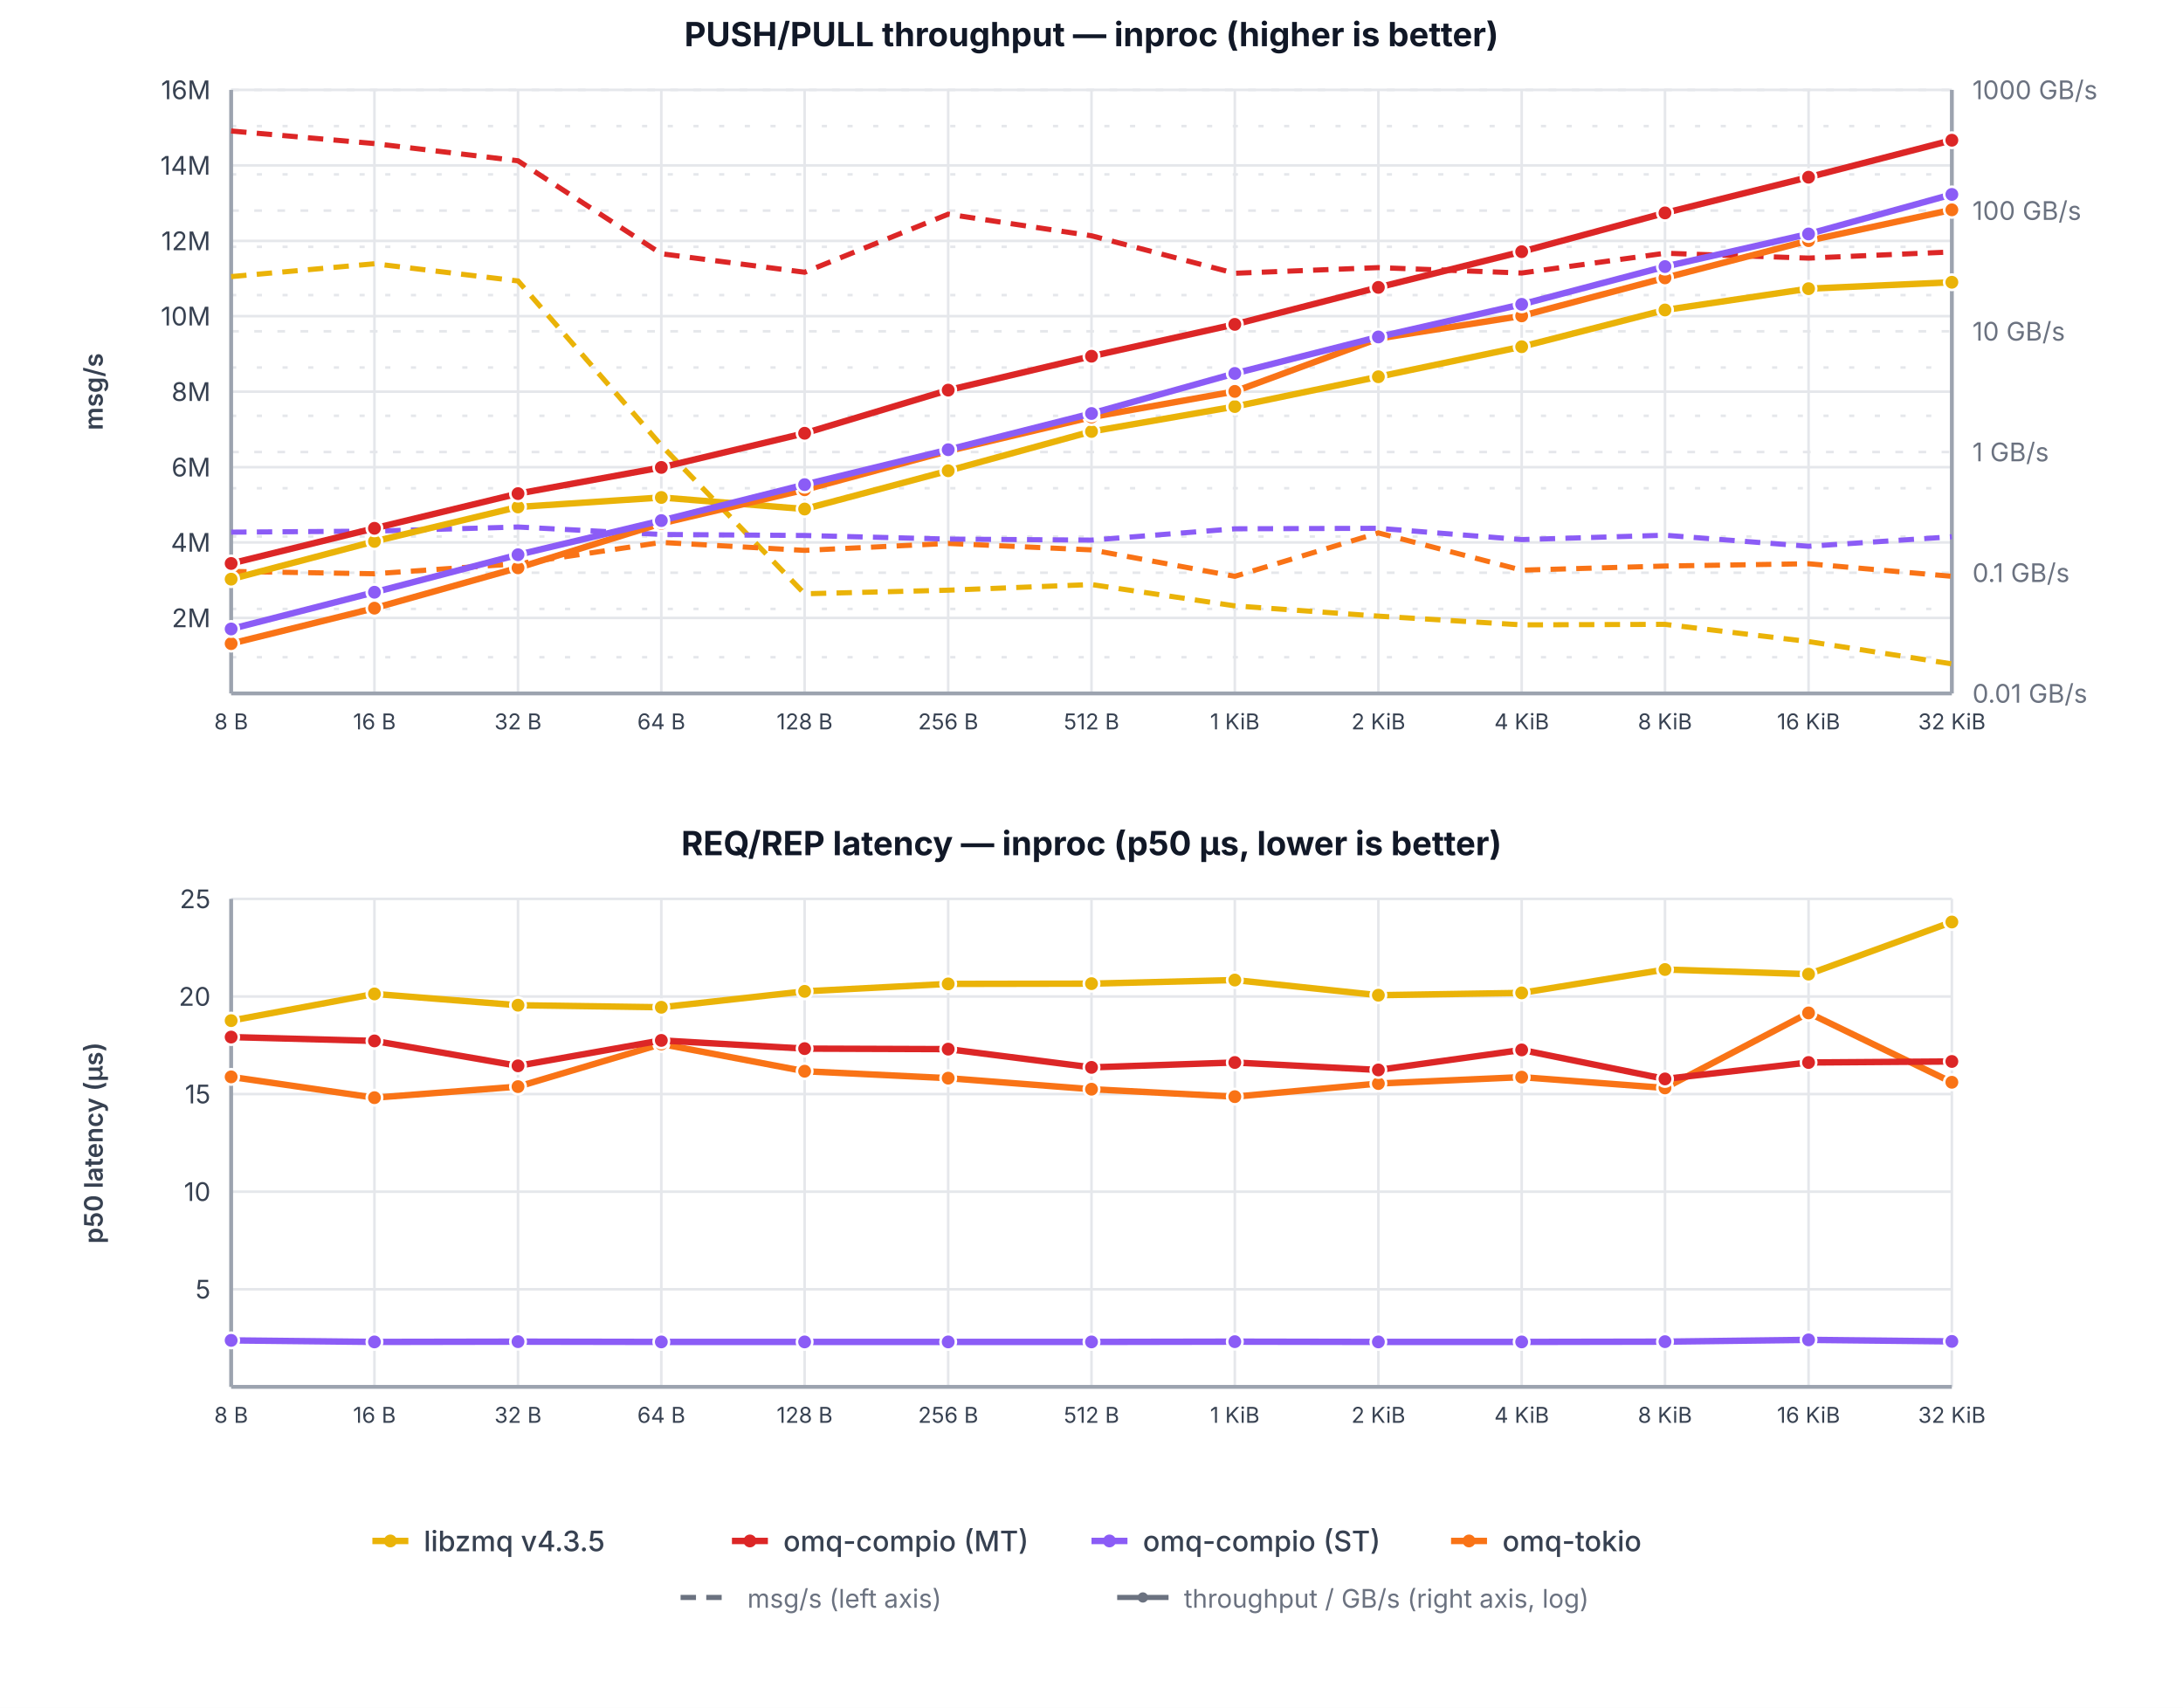
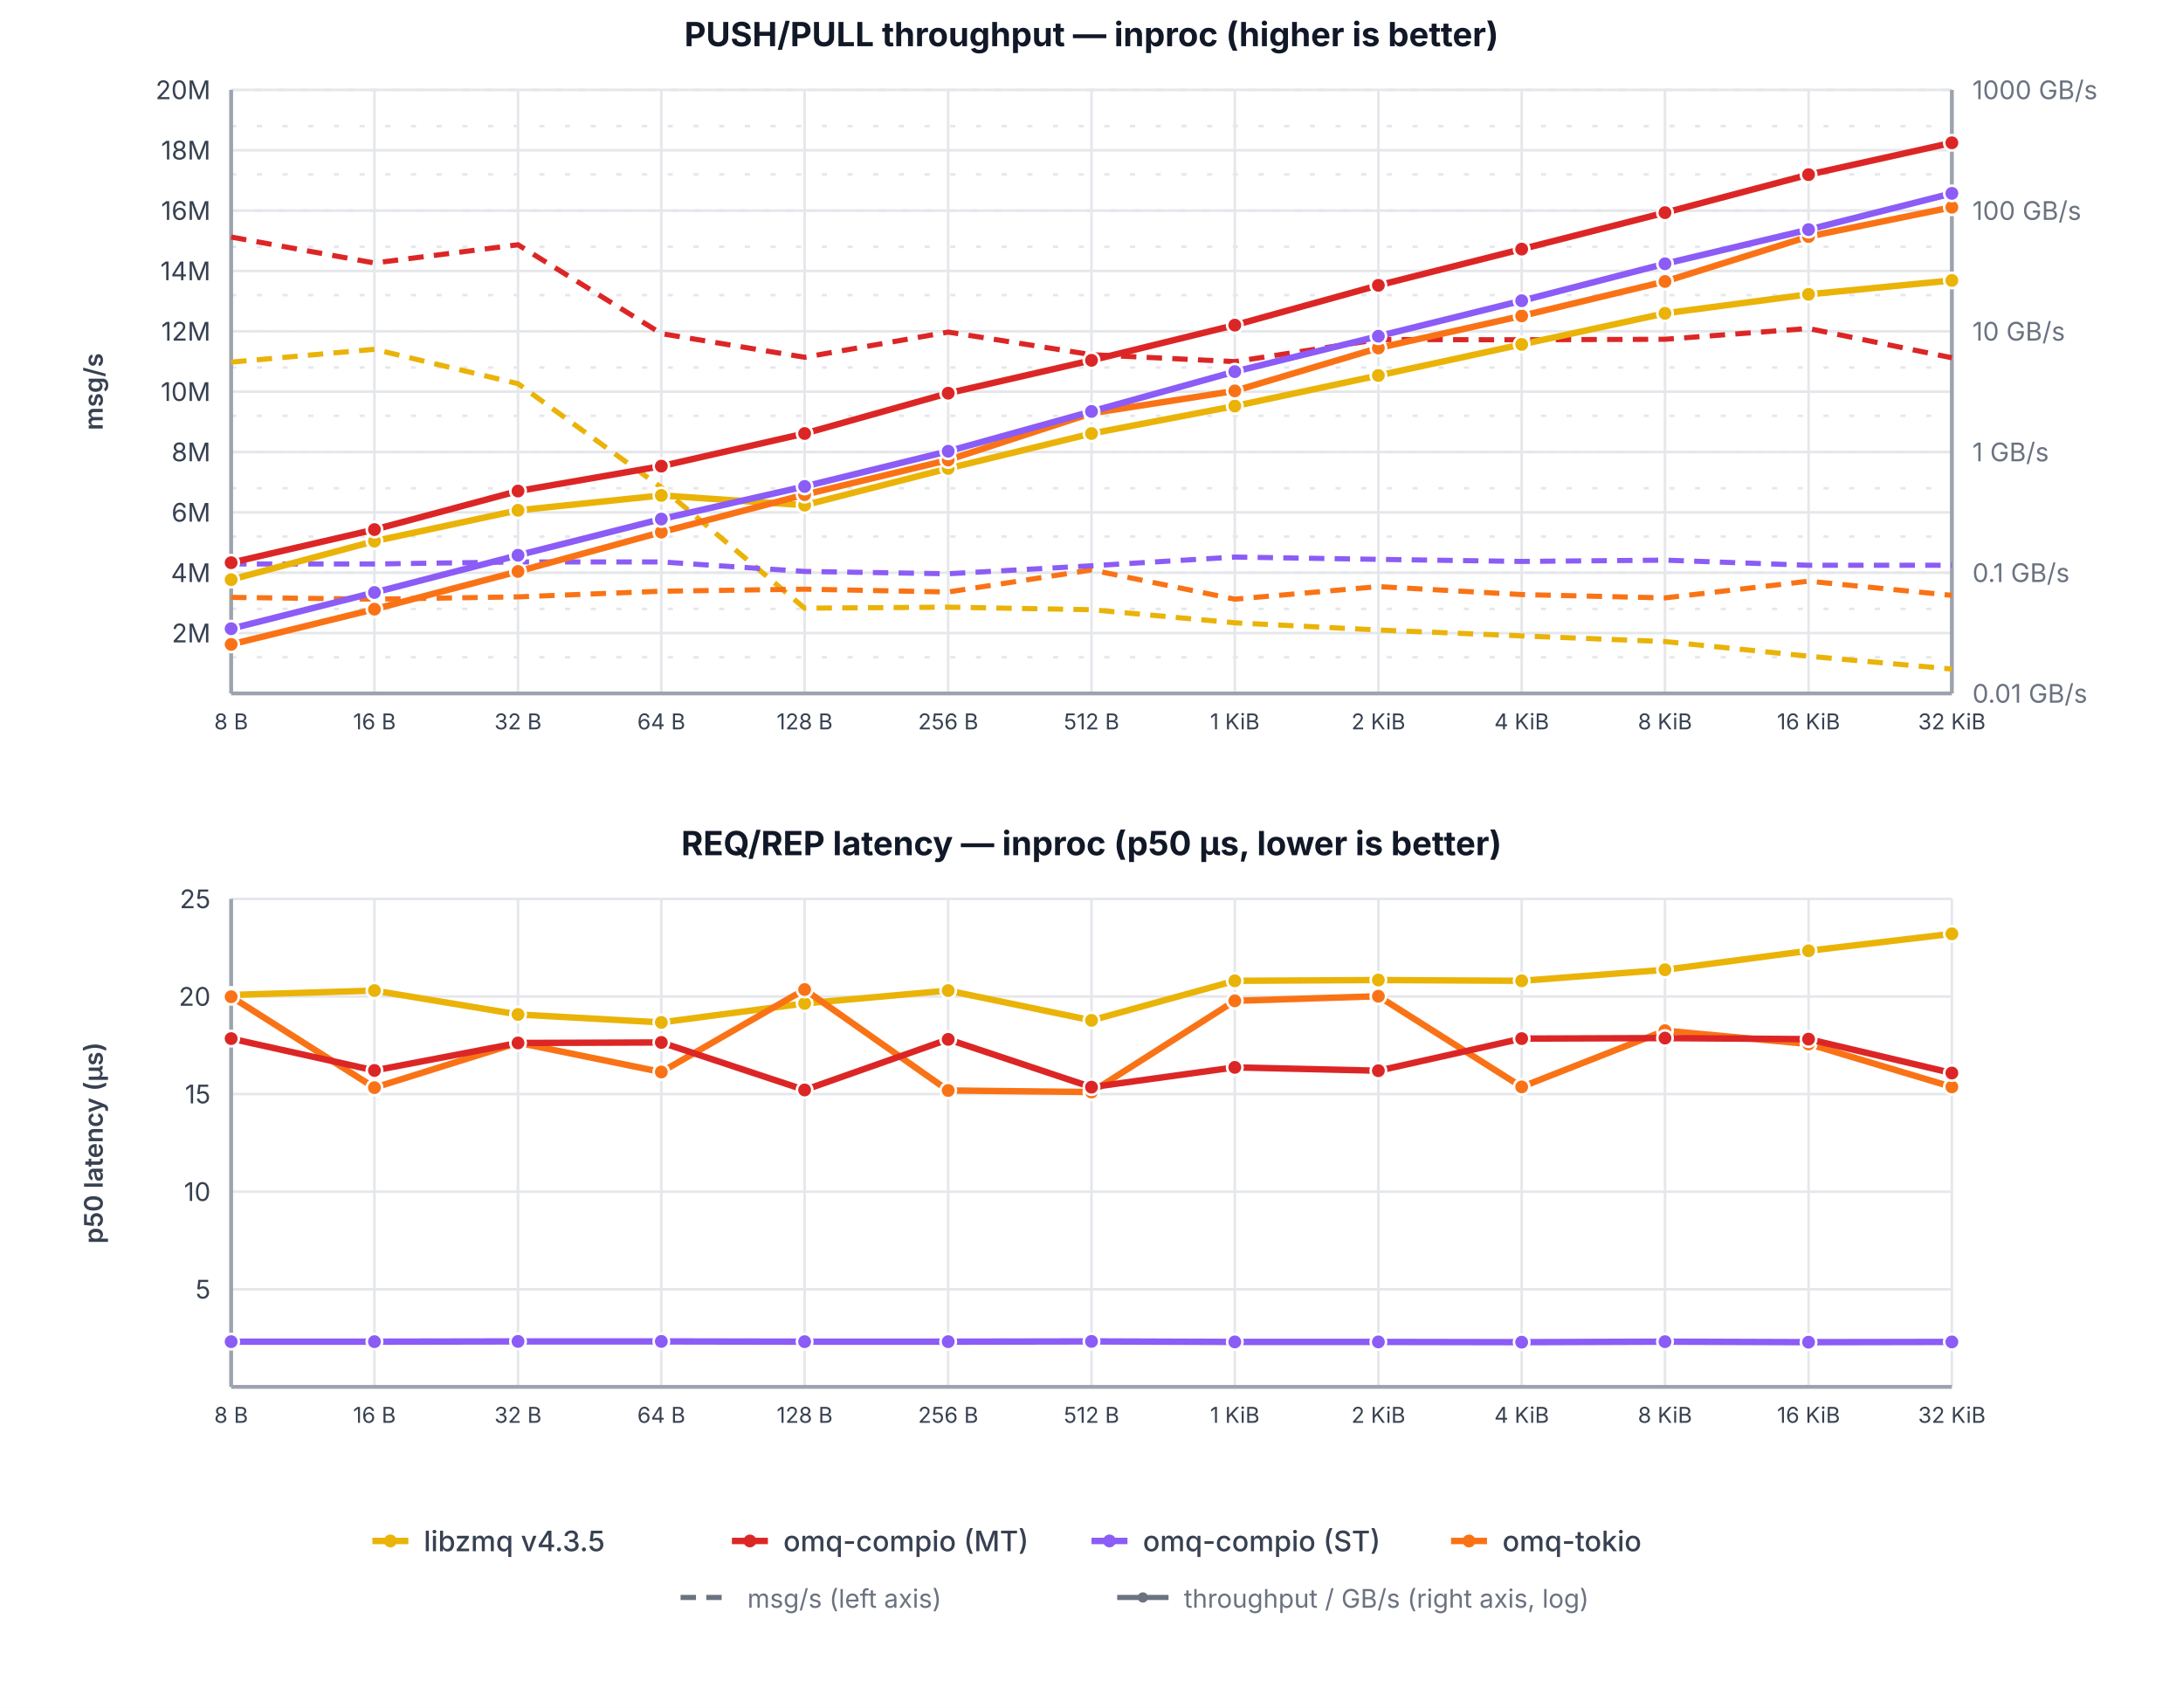
<svg xmlns="http://www.w3.org/2000/svg" viewBox="0 0 850 665" font-family="system-ui, -apple-system, sans-serif">
  <rect width="850" height="665" fill="white" />
  <text x="425.0" y="18.0" text-anchor="middle" fill="#111827" font-size="13" font-weight="700">PUSH/PULL throughput — inproc (higher is better)</text>
-   <line x1="90.0" y1="240.6" x2="760.0" y2="240.6" stroke="#e5e7eb" stroke-width="1" />
-   <text x="82.0" y="240.6" text-anchor="end" dominant-baseline="middle" fill="#374151" font-size="10">2M</text>
-   <line x1="90.0" y1="211.2" x2="760.0" y2="211.2" stroke="#e5e7eb" stroke-width="1" />
-   <text x="82.0" y="211.2" text-anchor="end" dominant-baseline="middle" fill="#374151" font-size="10">4M</text>
-   <line x1="90.0" y1="181.9" x2="760.0" y2="181.9" stroke="#e5e7eb" stroke-width="1" />
-   <text x="82.0" y="181.9" text-anchor="end" dominant-baseline="middle" fill="#374151" font-size="10">6M</text>
+   <line x1="90.0" y1="246.5" x2="760.0" y2="246.5" stroke="#e5e7eb" stroke-width="1" />
+   <text x="82.0" y="246.5" text-anchor="end" dominant-baseline="middle" fill="#374151" font-size="10">2M</text>
+   <line x1="90.0" y1="223.0" x2="760.0" y2="223.0" stroke="#e5e7eb" stroke-width="1" />
+   <text x="82.0" y="223.0" text-anchor="end" dominant-baseline="middle" fill="#374151" font-size="10">4M</text>
+   <line x1="90.0" y1="199.5" x2="760.0" y2="199.5" stroke="#e5e7eb" stroke-width="1" />
+   <text x="82.0" y="199.5" text-anchor="end" dominant-baseline="middle" fill="#374151" font-size="10">6M</text>
+   <line x1="90.0" y1="176.0" x2="760.0" y2="176.0" stroke="#e5e7eb" stroke-width="1" />
+   <text x="82.0" y="176.0" text-anchor="end" dominant-baseline="middle" fill="#374151" font-size="10">8M</text>
  <line x1="90.0" y1="152.5" x2="760.0" y2="152.5" stroke="#e5e7eb" stroke-width="1" />
-   <text x="82.0" y="152.5" text-anchor="end" dominant-baseline="middle" fill="#374151" font-size="10">8M</text>
-   <line x1="90.0" y1="123.1" x2="760.0" y2="123.1" stroke="#e5e7eb" stroke-width="1" />
-   <text x="82.0" y="123.1" text-anchor="end" dominant-baseline="middle" fill="#374151" font-size="10">10M</text>
-   <line x1="90.0" y1="93.8" x2="760.0" y2="93.8" stroke="#e5e7eb" stroke-width="1" />
-   <text x="82.0" y="93.8" text-anchor="end" dominant-baseline="middle" fill="#374151" font-size="10">12M</text>
-   <line x1="90.0" y1="64.4" x2="760.0" y2="64.4" stroke="#e5e7eb" stroke-width="1" />
-   <text x="82.0" y="64.4" text-anchor="end" dominant-baseline="middle" fill="#374151" font-size="10">14M</text>
+   <text x="82.0" y="152.5" text-anchor="end" dominant-baseline="middle" fill="#374151" font-size="10">10M</text>
+   <line x1="90.0" y1="129.0" x2="760.0" y2="129.0" stroke="#e5e7eb" stroke-width="1" />
+   <text x="82.0" y="129.0" text-anchor="end" dominant-baseline="middle" fill="#374151" font-size="10">12M</text>
+   <line x1="90.0" y1="105.5" x2="760.0" y2="105.5" stroke="#e5e7eb" stroke-width="1" />
+   <text x="82.0" y="105.5" text-anchor="end" dominant-baseline="middle" fill="#374151" font-size="10">14M</text>
+   <line x1="90.0" y1="82.0" x2="760.0" y2="82.0" stroke="#e5e7eb" stroke-width="1" />
+   <text x="82.0" y="82.0" text-anchor="end" dominant-baseline="middle" fill="#374151" font-size="10">16M</text>
+   <line x1="90.0" y1="58.5" x2="760.0" y2="58.5" stroke="#e5e7eb" stroke-width="1" />
+   <text x="82.0" y="58.5" text-anchor="end" dominant-baseline="middle" fill="#374151" font-size="10">18M</text>
  <line x1="90.0" y1="35.0" x2="760.0" y2="35.0" stroke="#e5e7eb" stroke-width="1" />
-   <text x="82.0" y="35.0" text-anchor="end" dominant-baseline="middle" fill="#374151" font-size="10">16M</text>
+   <text x="82.0" y="35.0" text-anchor="end" dominant-baseline="middle" fill="#374151" font-size="10">20M</text>
  <line x1="90.0" y1="270.0" x2="760.0" y2="270.0" stroke="#e5e7eb" stroke-width="1" stroke-dasharray="3,6" />
  <text x="768.0" y="270.0" text-anchor="start" dominant-baseline="middle" fill="#6b7280" font-size="10">0.01 GB/s</text>
  <line x1="90.0" y1="255.9" x2="760.0" y2="255.9" stroke="#e5e7eb" stroke-width="1" stroke-dasharray="2,8" />
  <line x1="90.0" y1="237.1" x2="760.0" y2="237.1" stroke="#e5e7eb" stroke-width="1" stroke-dasharray="2,8" />
  <line x1="90.0" y1="223.0" x2="760.0" y2="223.0" stroke="#e5e7eb" stroke-width="1" stroke-dasharray="3,6" />
  <text x="768.0" y="223.0" text-anchor="start" dominant-baseline="middle" fill="#6b7280" font-size="10">0.1 GB/s</text>
  <line x1="90.0" y1="208.9" x2="760.0" y2="208.9" stroke="#e5e7eb" stroke-width="1" stroke-dasharray="2,8" />
  <line x1="90.0" y1="190.1" x2="760.0" y2="190.1" stroke="#e5e7eb" stroke-width="1" stroke-dasharray="2,8" />
  <line x1="90.0" y1="176.0" x2="760.0" y2="176.0" stroke="#e5e7eb" stroke-width="1" stroke-dasharray="3,6" />
  <text x="768.0" y="176.0" text-anchor="start" dominant-baseline="middle" fill="#6b7280" font-size="10">1 GB/s</text>
  <line x1="90.0" y1="161.9" x2="760.0" y2="161.9" stroke="#e5e7eb" stroke-width="1" stroke-dasharray="2,8" />
  <line x1="90.0" y1="143.1" x2="760.0" y2="143.1" stroke="#e5e7eb" stroke-width="1" stroke-dasharray="2,8" />
  <line x1="90.0" y1="129.0" x2="760.0" y2="129.0" stroke="#e5e7eb" stroke-width="1" stroke-dasharray="3,6" />
  <text x="768.0" y="129.0" text-anchor="start" dominant-baseline="middle" fill="#6b7280" font-size="10">10 GB/s</text>
  <line x1="90.0" y1="114.9" x2="760.0" y2="114.9" stroke="#e5e7eb" stroke-width="1" stroke-dasharray="2,8" />
  <line x1="90.0" y1="96.1" x2="760.0" y2="96.1" stroke="#e5e7eb" stroke-width="1" stroke-dasharray="2,8" />
  <line x1="90.0" y1="82.0" x2="760.0" y2="82.0" stroke="#e5e7eb" stroke-width="1" stroke-dasharray="3,6" />
  <text x="768.0" y="82.0" text-anchor="start" dominant-baseline="middle" fill="#6b7280" font-size="10">100 GB/s</text>
  <line x1="90.0" y1="67.9" x2="760.0" y2="67.9" stroke="#e5e7eb" stroke-width="1" stroke-dasharray="2,8" />
  <line x1="90.0" y1="49.1" x2="760.0" y2="49.1" stroke="#e5e7eb" stroke-width="1" stroke-dasharray="2,8" />
  <line x1="90.0" y1="35.0" x2="760.0" y2="35.0" stroke="#e5e7eb" stroke-width="1" stroke-dasharray="3,6" />
  <text x="768.0" y="35.0" text-anchor="start" dominant-baseline="middle" fill="#6b7280" font-size="10">1000 GB/s</text>
  <line x1="90.0" y1="35.0" x2="90.0" y2="270.0" stroke="#e5e7eb" stroke-width="1" />
  <line x1="145.8" y1="35.0" x2="145.8" y2="270.0" stroke="#e5e7eb" stroke-width="1" />
  <line x1="201.7" y1="35.0" x2="201.7" y2="270.0" stroke="#e5e7eb" stroke-width="1" />
  <line x1="257.5" y1="35.0" x2="257.5" y2="270.0" stroke="#e5e7eb" stroke-width="1" />
  <line x1="313.3" y1="35.0" x2="313.3" y2="270.0" stroke="#e5e7eb" stroke-width="1" />
  <line x1="369.2" y1="35.0" x2="369.2" y2="270.0" stroke="#e5e7eb" stroke-width="1" />
  <line x1="425.0" y1="35.0" x2="425.0" y2="270.0" stroke="#e5e7eb" stroke-width="1" />
  <line x1="480.8" y1="35.0" x2="480.8" y2="270.0" stroke="#e5e7eb" stroke-width="1" />
  <line x1="536.7" y1="35.0" x2="536.7" y2="270.0" stroke="#e5e7eb" stroke-width="1" />
  <line x1="592.5" y1="35.0" x2="592.5" y2="270.0" stroke="#e5e7eb" stroke-width="1" />
  <line x1="648.3" y1="35.0" x2="648.3" y2="270.0" stroke="#e5e7eb" stroke-width="1" />
  <line x1="704.2" y1="35.0" x2="704.2" y2="270.0" stroke="#e5e7eb" stroke-width="1" />
  <line x1="760.0" y1="35.0" x2="760.0" y2="270.0" stroke="#e5e7eb" stroke-width="1" />
  <line x1="90.0" y1="35.0" x2="90.0" y2="270.0" stroke="#9ca3af" stroke-width="1.5" />
  <line x1="760.0" y1="35.0" x2="760.0" y2="270.0" stroke="#9ca3af" stroke-width="1.5" />
  <line x1="90.0" y1="270.0" x2="760.0" y2="270.0" stroke="#9ca3af" stroke-width="1.5" />
  <text x="40.0" y="152.5" text-anchor="middle" fill="#374151" font-size="10" font-weight="600" transform="rotate(-90,40.0,152.5)">msg/s</text>
-   <polyline points="90.0,107.7 145.8,102.7 201.7,109.4 257.5,173.4 313.3,231.2 369.2,229.8 425.0,227.6 480.8,235.9 536.7,239.9 592.5,243.3 648.3,243.1 704.2,249.8 760.0,258.5" fill="none" stroke="#eab308" stroke-width="2" stroke-dasharray="6,4" />
-   <polyline points="90.0,222.5 145.8,223.4 201.7,219.5 257.5,211.2 313.3,214.3 369.2,211.6 425.0,214.1 480.8,224.4 536.7,207.5 592.5,222.0 648.3,220.4 704.2,219.5 760.0,224.4" fill="none" stroke="#f97316" stroke-width="2" stroke-dasharray="6,4" />
-   <polyline points="90.0,207.2 145.8,206.8 201.7,205.2 257.5,208.1 313.3,208.5 369.2,209.9 425.0,210.3 480.8,205.9 536.7,205.7 592.5,210.1 648.3,208.4 704.2,212.7 760.0,209.0" fill="none" stroke="#8b5cf6" stroke-width="2" stroke-dasharray="6,4" />
-   <polyline points="90.0,51.0 145.8,55.9 201.7,62.6 257.5,98.8 313.3,106.0 369.2,83.4 425.0,91.8 480.8,106.4 536.7,104.2 592.5,106.3 648.3,98.6 704.2,100.5 760.0,98.1" fill="none" stroke="#dc2626" stroke-width="2" stroke-dasharray="6,4" />
-   <polyline points="90.0,225.5 145.8,210.8 201.7,197.4 257.5,193.7 313.3,198.2 369.2,183.3 425.0,168.0 480.8,158.3 536.7,146.7 592.5,135.0 648.3,120.7 704.2,112.4 760.0,109.9" fill="none" stroke="#eab308" stroke-width="2.5" stroke-linecap="round" stroke-linejoin="round" />
-   <circle cx="90.0" cy="225.5" r="3" fill="#eab308" stroke="white" stroke-width="1" />
-   <circle cx="145.8" cy="210.8" r="3" fill="#eab308" stroke="white" stroke-width="1" />
-   <circle cx="201.7" cy="197.4" r="3" fill="#eab308" stroke="white" stroke-width="1" />
-   <circle cx="257.5" cy="193.7" r="3" fill="#eab308" stroke="white" stroke-width="1" />
-   <circle cx="313.3" cy="198.2" r="3" fill="#eab308" stroke="white" stroke-width="1" />
-   <circle cx="369.2" cy="183.3" r="3" fill="#eab308" stroke="white" stroke-width="1" />
-   <circle cx="425.0" cy="168.0" r="3" fill="#eab308" stroke="white" stroke-width="1" />
-   <circle cx="480.8" cy="158.3" r="3" fill="#eab308" stroke="white" stroke-width="1" />
-   <circle cx="536.7" cy="146.7" r="3" fill="#eab308" stroke="white" stroke-width="1" />
-   <circle cx="592.5" cy="135.0" r="3" fill="#eab308" stroke="white" stroke-width="1" />
-   <circle cx="648.3" cy="120.7" r="3" fill="#eab308" stroke="white" stroke-width="1" />
-   <circle cx="704.2" cy="112.4" r="3" fill="#eab308" stroke="white" stroke-width="1" />
-   <circle cx="760.0" cy="109.9" r="3" fill="#eab308" stroke="white" stroke-width="1" />
-   <polyline points="90.0,250.6 145.8,236.8 201.7,221.1 257.5,203.8 313.3,190.7 369.2,175.6 425.0,162.4 480.8,152.4 536.7,131.8 592.5,123.0 648.3,108.2 704.2,93.7 760.0,81.7" fill="none" stroke="#f97316" stroke-width="2.5" stroke-linecap="round" stroke-linejoin="round" />
-   <circle cx="90.0" cy="250.6" r="3" fill="#f97316" stroke="white" stroke-width="1" />
-   <circle cx="145.8" cy="236.8" r="3" fill="#f97316" stroke="white" stroke-width="1" />
-   <circle cx="201.7" cy="221.1" r="3" fill="#f97316" stroke="white" stroke-width="1" />
-   <circle cx="257.5" cy="203.8" r="3" fill="#f97316" stroke="white" stroke-width="1" />
-   <circle cx="313.3" cy="190.7" r="3" fill="#f97316" stroke="white" stroke-width="1" />
-   <circle cx="369.2" cy="175.6" r="3" fill="#f97316" stroke="white" stroke-width="1" />
-   <circle cx="425.0" cy="162.4" r="3" fill="#f97316" stroke="white" stroke-width="1" />
-   <circle cx="480.8" cy="152.4" r="3" fill="#f97316" stroke="white" stroke-width="1" />
-   <circle cx="536.7" cy="131.8" r="3" fill="#f97316" stroke="white" stroke-width="1" />
+   <polyline points="90.0,141.0 145.8,136.0 201.7,149.4 257.5,189.8 313.3,236.8 369.2,236.4 425.0,237.4 480.8,242.5 536.7,245.3 592.5,247.6 648.3,249.8 704.2,255.5 760.0,260.5" fill="none" stroke="#eab308" stroke-width="2" stroke-dasharray="6,4" />
+   <polyline points="90.0,232.6 145.8,233.3 201.7,232.4 257.5,230.2 313.3,229.4 369.2,230.5 425.0,221.9 480.8,233.3 536.7,228.4 592.5,231.5 648.3,232.8 704.2,226.3 760.0,231.8" fill="none" stroke="#f97316" stroke-width="2" stroke-dasharray="6,4" />
+   <polyline points="90.0,219.6 145.8,219.6 201.7,218.8 257.5,218.8 313.3,222.5 369.2,223.4 425.0,220.3 480.8,216.9 536.7,217.8 592.5,218.6 648.3,218.1 704.2,220.1 760.0,220.1" fill="none" stroke="#8b5cf6" stroke-width="2" stroke-dasharray="6,4" />
+   <polyline points="90.0,92.3 145.8,102.4 201.7,95.3 257.5,129.9 313.3,139.1 369.2,129.3 425.0,138.1 480.8,140.8 536.7,132.2 592.5,132.3 648.3,132.1 704.2,127.9 760.0,139.3" fill="none" stroke="#dc2626" stroke-width="2" stroke-dasharray="6,4" />
+   <polyline points="90.0,225.7 145.8,210.7 201.7,198.7 257.5,192.9 313.3,196.7 369.2,182.4 425.0,168.8 480.8,158.1 536.7,146.2 592.5,134.1 648.3,122.0 704.2,114.6 760.0,109.2" fill="none" stroke="#eab308" stroke-width="2.5" stroke-linecap="round" stroke-linejoin="round" />
+   <circle cx="90.0" cy="225.7" r="3" fill="#eab308" stroke="white" stroke-width="1" />
+   <circle cx="145.8" cy="210.7" r="3" fill="#eab308" stroke="white" stroke-width="1" />
+   <circle cx="201.7" cy="198.7" r="3" fill="#eab308" stroke="white" stroke-width="1" />
+   <circle cx="257.5" cy="192.9" r="3" fill="#eab308" stroke="white" stroke-width="1" />
+   <circle cx="313.3" cy="196.7" r="3" fill="#eab308" stroke="white" stroke-width="1" />
+   <circle cx="369.2" cy="182.4" r="3" fill="#eab308" stroke="white" stroke-width="1" />
+   <circle cx="425.0" cy="168.8" r="3" fill="#eab308" stroke="white" stroke-width="1" />
+   <circle cx="480.8" cy="158.1" r="3" fill="#eab308" stroke="white" stroke-width="1" />
+   <circle cx="536.7" cy="146.2" r="3" fill="#eab308" stroke="white" stroke-width="1" />
+   <circle cx="592.5" cy="134.1" r="3" fill="#eab308" stroke="white" stroke-width="1" />
+   <circle cx="648.3" cy="122.0" r="3" fill="#eab308" stroke="white" stroke-width="1" />
+   <circle cx="704.2" cy="114.6" r="3" fill="#eab308" stroke="white" stroke-width="1" />
+   <circle cx="760.0" cy="109.2" r="3" fill="#eab308" stroke="white" stroke-width="1" />
+   <polyline points="90.0,250.9 145.8,237.2 201.7,222.5 257.5,207.2 313.3,192.6 369.2,179.1 425.0,160.9 480.8,152.2 536.7,135.5 592.5,123.0 648.3,109.6 704.2,92.1 760.0,80.7" fill="none" stroke="#f97316" stroke-width="2.5" stroke-linecap="round" stroke-linejoin="round" />
+   <circle cx="90.0" cy="250.9" r="3" fill="#f97316" stroke="white" stroke-width="1" />
+   <circle cx="145.8" cy="237.2" r="3" fill="#f97316" stroke="white" stroke-width="1" />
+   <circle cx="201.7" cy="222.5" r="3" fill="#f97316" stroke="white" stroke-width="1" />
+   <circle cx="257.5" cy="207.2" r="3" fill="#f97316" stroke="white" stroke-width="1" />
+   <circle cx="313.3" cy="192.6" r="3" fill="#f97316" stroke="white" stroke-width="1" />
+   <circle cx="369.2" cy="179.1" r="3" fill="#f97316" stroke="white" stroke-width="1" />
+   <circle cx="425.0" cy="160.9" r="3" fill="#f97316" stroke="white" stroke-width="1" />
+   <circle cx="480.8" cy="152.2" r="3" fill="#f97316" stroke="white" stroke-width="1" />
+   <circle cx="536.7" cy="135.5" r="3" fill="#f97316" stroke="white" stroke-width="1" />
  <circle cx="592.5" cy="123.0" r="3" fill="#f97316" stroke="white" stroke-width="1" />
-   <circle cx="648.3" cy="108.2" r="3" fill="#f97316" stroke="white" stroke-width="1" />
-   <circle cx="704.2" cy="93.7" r="3" fill="#f97316" stroke="white" stroke-width="1" />
-   <circle cx="760.0" cy="81.7" r="3" fill="#f97316" stroke="white" stroke-width="1" />
-   <polyline points="90.0,244.9 145.8,230.6 201.7,216.0 257.5,202.7 313.3,188.7 369.2,175.1 425.0,161.0 480.8,145.4 536.7,131.2 592.5,118.5 648.3,103.8 704.2,91.1 760.0,75.7" fill="none" stroke="#8b5cf6" stroke-width="2.5" stroke-linecap="round" stroke-linejoin="round" />
-   <circle cx="90.0" cy="244.9" r="3" fill="#8b5cf6" stroke="white" stroke-width="1" />
-   <circle cx="145.8" cy="230.6" r="3" fill="#8b5cf6" stroke="white" stroke-width="1" />
-   <circle cx="201.7" cy="216.0" r="3" fill="#8b5cf6" stroke="white" stroke-width="1" />
-   <circle cx="257.5" cy="202.7" r="3" fill="#8b5cf6" stroke="white" stroke-width="1" />
-   <circle cx="313.3" cy="188.7" r="3" fill="#8b5cf6" stroke="white" stroke-width="1" />
-   <circle cx="369.2" cy="175.1" r="3" fill="#8b5cf6" stroke="white" stroke-width="1" />
-   <circle cx="425.0" cy="161.0" r="3" fill="#8b5cf6" stroke="white" stroke-width="1" />
-   <circle cx="480.8" cy="145.4" r="3" fill="#8b5cf6" stroke="white" stroke-width="1" />
-   <circle cx="536.7" cy="131.2" r="3" fill="#8b5cf6" stroke="white" stroke-width="1" />
-   <circle cx="592.5" cy="118.5" r="3" fill="#8b5cf6" stroke="white" stroke-width="1" />
-   <circle cx="648.3" cy="103.8" r="3" fill="#8b5cf6" stroke="white" stroke-width="1" />
-   <circle cx="704.2" cy="91.1" r="3" fill="#8b5cf6" stroke="white" stroke-width="1" />
-   <circle cx="760.0" cy="75.7" r="3" fill="#8b5cf6" stroke="white" stroke-width="1" />
-   <polyline points="90.0,219.4 145.8,205.7 201.7,192.2 257.5,182.0 313.3,168.7 369.2,151.9 425.0,138.7 480.8,126.3 536.7,111.9 592.5,98.0 648.3,82.9 704.2,69.0 760.0,54.6" fill="none" stroke="#dc2626" stroke-width="2.5" stroke-linecap="round" stroke-linejoin="round" />
-   <circle cx="90.0" cy="219.4" r="3" fill="#dc2626" stroke="white" stroke-width="1" />
-   <circle cx="145.8" cy="205.7" r="3" fill="#dc2626" stroke="white" stroke-width="1" />
-   <circle cx="201.7" cy="192.2" r="3" fill="#dc2626" stroke="white" stroke-width="1" />
-   <circle cx="257.5" cy="182.0" r="3" fill="#dc2626" stroke="white" stroke-width="1" />
-   <circle cx="313.3" cy="168.7" r="3" fill="#dc2626" stroke="white" stroke-width="1" />
-   <circle cx="369.2" cy="151.9" r="3" fill="#dc2626" stroke="white" stroke-width="1" />
-   <circle cx="425.0" cy="138.7" r="3" fill="#dc2626" stroke="white" stroke-width="1" />
-   <circle cx="480.8" cy="126.3" r="3" fill="#dc2626" stroke="white" stroke-width="1" />
-   <circle cx="536.7" cy="111.9" r="3" fill="#dc2626" stroke="white" stroke-width="1" />
-   <circle cx="592.5" cy="98.0" r="3" fill="#dc2626" stroke="white" stroke-width="1" />
-   <circle cx="648.3" cy="82.9" r="3" fill="#dc2626" stroke="white" stroke-width="1" />
-   <circle cx="704.2" cy="69.0" r="3" fill="#dc2626" stroke="white" stroke-width="1" />
-   <circle cx="760.0" cy="54.6" r="3" fill="#dc2626" stroke="white" stroke-width="1" />
+   <circle cx="648.3" cy="109.6" r="3" fill="#f97316" stroke="white" stroke-width="1" />
+   <circle cx="704.2" cy="92.1" r="3" fill="#f97316" stroke="white" stroke-width="1" />
+   <circle cx="760.0" cy="80.7" r="3" fill="#f97316" stroke="white" stroke-width="1" />
+   <polyline points="90.0,244.8 145.8,230.7 201.7,216.2 257.5,202.1 313.3,189.4 369.2,175.7 425.0,160.2 480.8,144.7 536.7,130.9 592.5,117.1 648.3,102.7 704.2,89.4 760.0,75.3" fill="none" stroke="#8b5cf6" stroke-width="2.5" stroke-linecap="round" stroke-linejoin="round" />
+   <circle cx="90.0" cy="244.8" r="3" fill="#8b5cf6" stroke="white" stroke-width="1" />
+   <circle cx="145.8" cy="230.7" r="3" fill="#8b5cf6" stroke="white" stroke-width="1" />
+   <circle cx="201.7" cy="216.2" r="3" fill="#8b5cf6" stroke="white" stroke-width="1" />
+   <circle cx="257.5" cy="202.1" r="3" fill="#8b5cf6" stroke="white" stroke-width="1" />
+   <circle cx="313.3" cy="189.4" r="3" fill="#8b5cf6" stroke="white" stroke-width="1" />
+   <circle cx="369.2" cy="175.7" r="3" fill="#8b5cf6" stroke="white" stroke-width="1" />
+   <circle cx="425.0" cy="160.2" r="3" fill="#8b5cf6" stroke="white" stroke-width="1" />
+   <circle cx="480.8" cy="144.7" r="3" fill="#8b5cf6" stroke="white" stroke-width="1" />
+   <circle cx="536.7" cy="130.9" r="3" fill="#8b5cf6" stroke="white" stroke-width="1" />
+   <circle cx="592.5" cy="117.1" r="3" fill="#8b5cf6" stroke="white" stroke-width="1" />
+   <circle cx="648.3" cy="102.7" r="3" fill="#8b5cf6" stroke="white" stroke-width="1" />
+   <circle cx="704.2" cy="89.4" r="3" fill="#8b5cf6" stroke="white" stroke-width="1" />
+   <circle cx="760.0" cy="75.3" r="3" fill="#8b5cf6" stroke="white" stroke-width="1" />
+   <polyline points="90.0,219.1 145.8,206.2 201.7,191.2 257.5,181.5 313.3,168.8 369.2,153.1 425.0,140.3 480.8,126.6 536.7,111.1 592.5,97.0 648.3,82.8 704.2,68.0 760.0,55.6" fill="none" stroke="#dc2626" stroke-width="2.5" stroke-linecap="round" stroke-linejoin="round" />
+   <circle cx="90.0" cy="219.1" r="3" fill="#dc2626" stroke="white" stroke-width="1" />
+   <circle cx="145.8" cy="206.2" r="3" fill="#dc2626" stroke="white" stroke-width="1" />
+   <circle cx="201.7" cy="191.2" r="3" fill="#dc2626" stroke="white" stroke-width="1" />
+   <circle cx="257.5" cy="181.5" r="3" fill="#dc2626" stroke="white" stroke-width="1" />
+   <circle cx="313.3" cy="168.8" r="3" fill="#dc2626" stroke="white" stroke-width="1" />
+   <circle cx="369.2" cy="153.1" r="3" fill="#dc2626" stroke="white" stroke-width="1" />
+   <circle cx="425.0" cy="140.3" r="3" fill="#dc2626" stroke="white" stroke-width="1" />
+   <circle cx="480.8" cy="126.6" r="3" fill="#dc2626" stroke="white" stroke-width="1" />
+   <circle cx="536.7" cy="111.1" r="3" fill="#dc2626" stroke="white" stroke-width="1" />
+   <circle cx="592.5" cy="97.0" r="3" fill="#dc2626" stroke="white" stroke-width="1" />
+   <circle cx="648.3" cy="82.8" r="3" fill="#dc2626" stroke="white" stroke-width="1" />
+   <circle cx="704.2" cy="68.0" r="3" fill="#dc2626" stroke="white" stroke-width="1" />
+   <circle cx="760.0" cy="55.6" r="3" fill="#dc2626" stroke="white" stroke-width="1" />
  <text x="90.0" y="284.0" text-anchor="middle" fill="#374151" font-size="8.5">8 B</text>
  <text x="145.8" y="284.0" text-anchor="middle" fill="#374151" font-size="8.5">16 B</text>
  <text x="201.7" y="284.0" text-anchor="middle" fill="#374151" font-size="8.5">32 B</text>
  <text x="257.5" y="284.0" text-anchor="middle" fill="#374151" font-size="8.5">64 B</text>
  <text x="313.3" y="284.0" text-anchor="middle" fill="#374151" font-size="8.5">128 B</text>
  <text x="369.2" y="284.0" text-anchor="middle" fill="#374151" font-size="8.5">256 B</text>
  <text x="425.0" y="284.0" text-anchor="middle" fill="#374151" font-size="8.5">512 B</text>
  <text x="480.8" y="284.0" text-anchor="middle" fill="#374151" font-size="8.5">1 KiB</text>
  <text x="536.7" y="284.0" text-anchor="middle" fill="#374151" font-size="8.5">2 KiB</text>
  <text x="592.5" y="284.0" text-anchor="middle" fill="#374151" font-size="8.5">4 KiB</text>
  <text x="648.3" y="284.0" text-anchor="middle" fill="#374151" font-size="8.5">8 KiB</text>
  <text x="704.2" y="284.0" text-anchor="middle" fill="#374151" font-size="8.5">16 KiB</text>
  <text x="760.0" y="284.0" text-anchor="middle" fill="#374151" font-size="8.5">32 KiB</text>
  <text x="425.0" y="333.0" text-anchor="middle" fill="#111827" font-size="13" font-weight="700">REQ/REP latency — inproc (p50 µs, lower is better)</text>
  <line x1="90.0" y1="502.0" x2="760.0" y2="502.0" stroke="#e5e7eb" stroke-width="1" />
  <text x="82.0" y="502.0" text-anchor="end" dominant-baseline="middle" fill="#374151" font-size="10">5</text>
  <line x1="90.0" y1="464.0" x2="760.0" y2="464.0" stroke="#e5e7eb" stroke-width="1" />
  <text x="82.0" y="464.0" text-anchor="end" dominant-baseline="middle" fill="#374151" font-size="10">10</text>
  <line x1="90.0" y1="426.0" x2="760.0" y2="426.0" stroke="#e5e7eb" stroke-width="1" />
  <text x="82.0" y="426.0" text-anchor="end" dominant-baseline="middle" fill="#374151" font-size="10">15</text>
  <line x1="90.0" y1="388.0" x2="760.0" y2="388.0" stroke="#e5e7eb" stroke-width="1" />
  <text x="82.0" y="388.0" text-anchor="end" dominant-baseline="middle" fill="#374151" font-size="10">20</text>
  <line x1="90.0" y1="350.0" x2="760.0" y2="350.0" stroke="#e5e7eb" stroke-width="1" />
  <text x="82.0" y="350.0" text-anchor="end" dominant-baseline="middle" fill="#374151" font-size="10">25</text>
  <line x1="90.0" y1="350.0" x2="90.0" y2="540.0" stroke="#e5e7eb" stroke-width="1" />
  <line x1="145.8" y1="350.0" x2="145.8" y2="540.0" stroke="#e5e7eb" stroke-width="1" />
  <line x1="201.7" y1="350.0" x2="201.7" y2="540.0" stroke="#e5e7eb" stroke-width="1" />
  <line x1="257.5" y1="350.0" x2="257.5" y2="540.0" stroke="#e5e7eb" stroke-width="1" />
  <line x1="313.3" y1="350.0" x2="313.3" y2="540.0" stroke="#e5e7eb" stroke-width="1" />
  <line x1="369.2" y1="350.0" x2="369.2" y2="540.0" stroke="#e5e7eb" stroke-width="1" />
  <line x1="425.0" y1="350.0" x2="425.0" y2="540.0" stroke="#e5e7eb" stroke-width="1" />
  <line x1="480.8" y1="350.0" x2="480.8" y2="540.0" stroke="#e5e7eb" stroke-width="1" />
  <line x1="536.7" y1="350.0" x2="536.7" y2="540.0" stroke="#e5e7eb" stroke-width="1" />
  <line x1="592.5" y1="350.0" x2="592.5" y2="540.0" stroke="#e5e7eb" stroke-width="1" />
  <line x1="648.3" y1="350.0" x2="648.3" y2="540.0" stroke="#e5e7eb" stroke-width="1" />
  <line x1="704.2" y1="350.0" x2="704.2" y2="540.0" stroke="#e5e7eb" stroke-width="1" />
  <line x1="760.0" y1="350.0" x2="760.0" y2="540.0" stroke="#e5e7eb" stroke-width="1" />
  <line x1="90.0" y1="350.0" x2="90.0" y2="540.0" stroke="#9ca3af" stroke-width="1.5" />
  <line x1="90.0" y1="540.0" x2="760.0" y2="540.0" stroke="#9ca3af" stroke-width="1.5" />
  <text x="40.0" y="445.0" text-anchor="middle" fill="#374151" font-size="10" font-weight="600" transform="rotate(-90,40.0,445.0)">p50 latency (µs)</text>
-   <polyline points="90.0,397.4 145.8,387.0 201.7,391.4 257.5,392.2 313.3,386.0 369.2,383.1 425.0,383.0 480.8,381.6 536.7,387.5 592.5,386.6 648.3,377.5 704.2,379.3 760.0,359.0" fill="none" stroke="#eab308" stroke-width="2.5" stroke-linecap="round" stroke-linejoin="round" />
-   <circle cx="90.0" cy="397.4" r="3" fill="#eab308" stroke="white" stroke-width="1" />
-   <circle cx="145.8" cy="387.0" r="3" fill="#eab308" stroke="white" stroke-width="1" />
-   <circle cx="201.7" cy="391.4" r="3" fill="#eab308" stroke="white" stroke-width="1" />
-   <circle cx="257.5" cy="392.2" r="3" fill="#eab308" stroke="white" stroke-width="1" />
-   <circle cx="313.3" cy="386.0" r="3" fill="#eab308" stroke="white" stroke-width="1" />
-   <circle cx="369.2" cy="383.1" r="3" fill="#eab308" stroke="white" stroke-width="1" />
-   <circle cx="425.0" cy="383.0" r="3" fill="#eab308" stroke="white" stroke-width="1" />
-   <circle cx="480.8" cy="381.6" r="3" fill="#eab308" stroke="white" stroke-width="1" />
-   <circle cx="536.7" cy="387.5" r="3" fill="#eab308" stroke="white" stroke-width="1" />
-   <circle cx="592.5" cy="386.6" r="3" fill="#eab308" stroke="white" stroke-width="1" />
-   <circle cx="648.3" cy="377.5" r="3" fill="#eab308" stroke="white" stroke-width="1" />
-   <circle cx="704.2" cy="379.3" r="3" fill="#eab308" stroke="white" stroke-width="1" />
-   <circle cx="760.0" cy="359.0" r="3" fill="#eab308" stroke="white" stroke-width="1" />
-   <polyline points="90.0,419.3 145.8,427.4 201.7,423.1 257.5,406.5 313.3,417.1 369.2,419.8 425.0,424.1 480.8,427.0 536.7,421.9 592.5,419.4 648.3,423.6 704.2,394.4 760.0,421.4" fill="none" stroke="#f97316" stroke-width="2.5" stroke-linecap="round" stroke-linejoin="round" />
-   <circle cx="90.0" cy="419.3" r="3" fill="#f97316" stroke="white" stroke-width="1" />
-   <circle cx="145.8" cy="427.4" r="3" fill="#f97316" stroke="white" stroke-width="1" />
-   <circle cx="201.7" cy="423.1" r="3" fill="#f97316" stroke="white" stroke-width="1" />
-   <circle cx="257.5" cy="406.5" r="3" fill="#f97316" stroke="white" stroke-width="1" />
-   <circle cx="313.3" cy="417.1" r="3" fill="#f97316" stroke="white" stroke-width="1" />
-   <circle cx="369.2" cy="419.8" r="3" fill="#f97316" stroke="white" stroke-width="1" />
-   <circle cx="425.0" cy="424.1" r="3" fill="#f97316" stroke="white" stroke-width="1" />
-   <circle cx="480.8" cy="427.0" r="3" fill="#f97316" stroke="white" stroke-width="1" />
-   <circle cx="536.7" cy="421.9" r="3" fill="#f97316" stroke="white" stroke-width="1" />
-   <circle cx="592.5" cy="419.4" r="3" fill="#f97316" stroke="white" stroke-width="1" />
-   <circle cx="648.3" cy="423.6" r="3" fill="#f97316" stroke="white" stroke-width="1" />
-   <circle cx="704.2" cy="394.4" r="3" fill="#f97316" stroke="white" stroke-width="1" />
-   <circle cx="760.0" cy="421.4" r="3" fill="#f97316" stroke="white" stroke-width="1" />
-   <polyline points="90.0,521.9 145.8,522.5 201.7,522.4 257.5,522.5 313.3,522.5 369.2,522.5 425.0,522.5 480.8,522.4 536.7,522.5 592.5,522.5 648.3,522.4 704.2,521.7 760.0,522.3" fill="none" stroke="#8b5cf6" stroke-width="2.5" stroke-linecap="round" stroke-linejoin="round" />
-   <circle cx="90.0" cy="521.9" r="3" fill="#8b5cf6" stroke="white" stroke-width="1" />
-   <circle cx="145.8" cy="522.5" r="3" fill="#8b5cf6" stroke="white" stroke-width="1" />
-   <circle cx="201.7" cy="522.4" r="3" fill="#8b5cf6" stroke="white" stroke-width="1" />
-   <circle cx="257.5" cy="522.5" r="3" fill="#8b5cf6" stroke="white" stroke-width="1" />
-   <circle cx="313.3" cy="522.5" r="3" fill="#8b5cf6" stroke="white" stroke-width="1" />
-   <circle cx="369.2" cy="522.5" r="3" fill="#8b5cf6" stroke="white" stroke-width="1" />
-   <circle cx="425.0" cy="522.5" r="3" fill="#8b5cf6" stroke="white" stroke-width="1" />
-   <circle cx="480.8" cy="522.4" r="3" fill="#8b5cf6" stroke="white" stroke-width="1" />
+   <polyline points="90.0,387.4 145.8,385.7 201.7,395.0 257.5,398.1 313.3,390.7 369.2,385.7 425.0,397.3 480.8,381.9 536.7,381.6 592.5,381.9 648.3,377.6 704.2,370.2 760.0,363.6" fill="none" stroke="#eab308" stroke-width="2.5" stroke-linecap="round" stroke-linejoin="round" />
+   <circle cx="90.0" cy="387.4" r="3" fill="#eab308" stroke="white" stroke-width="1" />
+   <circle cx="145.8" cy="385.7" r="3" fill="#eab308" stroke="white" stroke-width="1" />
+   <circle cx="201.7" cy="395.0" r="3" fill="#eab308" stroke="white" stroke-width="1" />
+   <circle cx="257.5" cy="398.1" r="3" fill="#eab308" stroke="white" stroke-width="1" />
+   <circle cx="313.3" cy="390.7" r="3" fill="#eab308" stroke="white" stroke-width="1" />
+   <circle cx="369.2" cy="385.7" r="3" fill="#eab308" stroke="white" stroke-width="1" />
+   <circle cx="425.0" cy="397.3" r="3" fill="#eab308" stroke="white" stroke-width="1" />
+   <circle cx="480.8" cy="381.9" r="3" fill="#eab308" stroke="white" stroke-width="1" />
+   <circle cx="536.7" cy="381.6" r="3" fill="#eab308" stroke="white" stroke-width="1" />
+   <circle cx="592.5" cy="381.9" r="3" fill="#eab308" stroke="white" stroke-width="1" />
+   <circle cx="648.3" cy="377.6" r="3" fill="#eab308" stroke="white" stroke-width="1" />
+   <circle cx="704.2" cy="370.2" r="3" fill="#eab308" stroke="white" stroke-width="1" />
+   <circle cx="760.0" cy="363.6" r="3" fill="#eab308" stroke="white" stroke-width="1" />
+   <polyline points="90.0,388.1 145.8,423.5 201.7,406.0 257.5,417.4 313.3,385.3 369.2,424.6 425.0,425.2 480.8,389.7 536.7,387.9 592.5,423.2 648.3,401.3 704.2,406.5 760.0,423.2" fill="none" stroke="#f97316" stroke-width="2.5" stroke-linecap="round" stroke-linejoin="round" />
+   <circle cx="90.0" cy="388.1" r="3" fill="#f97316" stroke="white" stroke-width="1" />
+   <circle cx="145.8" cy="423.5" r="3" fill="#f97316" stroke="white" stroke-width="1" />
+   <circle cx="201.7" cy="406.0" r="3" fill="#f97316" stroke="white" stroke-width="1" />
+   <circle cx="257.5" cy="417.4" r="3" fill="#f97316" stroke="white" stroke-width="1" />
+   <circle cx="313.3" cy="385.3" r="3" fill="#f97316" stroke="white" stroke-width="1" />
+   <circle cx="369.2" cy="424.6" r="3" fill="#f97316" stroke="white" stroke-width="1" />
+   <circle cx="425.0" cy="425.2" r="3" fill="#f97316" stroke="white" stroke-width="1" />
+   <circle cx="480.8" cy="389.7" r="3" fill="#f97316" stroke="white" stroke-width="1" />
+   <circle cx="536.7" cy="387.9" r="3" fill="#f97316" stroke="white" stroke-width="1" />
+   <circle cx="592.5" cy="423.2" r="3" fill="#f97316" stroke="white" stroke-width="1" />
+   <circle cx="648.3" cy="401.3" r="3" fill="#f97316" stroke="white" stroke-width="1" />
+   <circle cx="704.2" cy="406.5" r="3" fill="#f97316" stroke="white" stroke-width="1" />
+   <circle cx="760.0" cy="423.2" r="3" fill="#f97316" stroke="white" stroke-width="1" />
+   <polyline points="90.0,522.4 145.8,522.4 201.7,522.3 257.5,522.3 313.3,522.4 369.2,522.4 425.0,522.3 480.8,522.5 536.7,522.5 592.5,522.6 648.3,522.4 704.2,522.6 760.0,522.5" fill="none" stroke="#8b5cf6" stroke-width="2.5" stroke-linecap="round" stroke-linejoin="round" />
+   <circle cx="90.0" cy="522.4" r="3" fill="#8b5cf6" stroke="white" stroke-width="1" />
+   <circle cx="145.8" cy="522.4" r="3" fill="#8b5cf6" stroke="white" stroke-width="1" />
+   <circle cx="201.7" cy="522.3" r="3" fill="#8b5cf6" stroke="white" stroke-width="1" />
+   <circle cx="257.5" cy="522.3" r="3" fill="#8b5cf6" stroke="white" stroke-width="1" />
+   <circle cx="313.3" cy="522.4" r="3" fill="#8b5cf6" stroke="white" stroke-width="1" />
+   <circle cx="369.2" cy="522.4" r="3" fill="#8b5cf6" stroke="white" stroke-width="1" />
+   <circle cx="425.0" cy="522.3" r="3" fill="#8b5cf6" stroke="white" stroke-width="1" />
+   <circle cx="480.8" cy="522.5" r="3" fill="#8b5cf6" stroke="white" stroke-width="1" />
  <circle cx="536.7" cy="522.5" r="3" fill="#8b5cf6" stroke="white" stroke-width="1" />
-   <circle cx="592.5" cy="522.5" r="3" fill="#8b5cf6" stroke="white" stroke-width="1" />
+   <circle cx="592.5" cy="522.6" r="3" fill="#8b5cf6" stroke="white" stroke-width="1" />
  <circle cx="648.3" cy="522.4" r="3" fill="#8b5cf6" stroke="white" stroke-width="1" />
-   <circle cx="704.2" cy="521.7" r="3" fill="#8b5cf6" stroke="white" stroke-width="1" />
-   <circle cx="760.0" cy="522.3" r="3" fill="#8b5cf6" stroke="white" stroke-width="1" />
-   <polyline points="90.0,403.8 145.8,405.3 201.7,415.0 257.5,405.1 313.3,408.3 369.2,408.5 425.0,415.6 480.8,413.7 536.7,416.6 592.5,408.8 648.3,420.1 704.2,413.7 760.0,413.3" fill="none" stroke="#dc2626" stroke-width="2.5" stroke-linecap="round" stroke-linejoin="round" />
-   <circle cx="90.0" cy="403.8" r="3" fill="#dc2626" stroke="white" stroke-width="1" />
-   <circle cx="145.8" cy="405.3" r="3" fill="#dc2626" stroke="white" stroke-width="1" />
-   <circle cx="201.7" cy="415.0" r="3" fill="#dc2626" stroke="white" stroke-width="1" />
-   <circle cx="257.5" cy="405.1" r="3" fill="#dc2626" stroke="white" stroke-width="1" />
-   <circle cx="313.3" cy="408.3" r="3" fill="#dc2626" stroke="white" stroke-width="1" />
-   <circle cx="369.2" cy="408.5" r="3" fill="#dc2626" stroke="white" stroke-width="1" />
-   <circle cx="425.0" cy="415.6" r="3" fill="#dc2626" stroke="white" stroke-width="1" />
-   <circle cx="480.8" cy="413.7" r="3" fill="#dc2626" stroke="white" stroke-width="1" />
-   <circle cx="536.7" cy="416.6" r="3" fill="#dc2626" stroke="white" stroke-width="1" />
-   <circle cx="592.5" cy="408.8" r="3" fill="#dc2626" stroke="white" stroke-width="1" />
-   <circle cx="648.3" cy="420.1" r="3" fill="#dc2626" stroke="white" stroke-width="1" />
-   <circle cx="704.2" cy="413.7" r="3" fill="#dc2626" stroke="white" stroke-width="1" />
-   <circle cx="760.0" cy="413.3" r="3" fill="#dc2626" stroke="white" stroke-width="1" />
+   <circle cx="704.2" cy="522.6" r="3" fill="#8b5cf6" stroke="white" stroke-width="1" />
+   <circle cx="760.0" cy="522.5" r="3" fill="#8b5cf6" stroke="white" stroke-width="1" />
+   <polyline points="90.0,404.4 145.8,416.8 201.7,406.1 257.5,405.9 313.3,424.4 369.2,404.7 425.0,423.3 480.8,415.6 536.7,416.9 592.5,404.4 648.3,404.2 704.2,404.6 760.0,417.8" fill="none" stroke="#dc2626" stroke-width="2.5" stroke-linecap="round" stroke-linejoin="round" />
+   <circle cx="90.0" cy="404.4" r="3" fill="#dc2626" stroke="white" stroke-width="1" />
+   <circle cx="145.8" cy="416.8" r="3" fill="#dc2626" stroke="white" stroke-width="1" />
+   <circle cx="201.7" cy="406.1" r="3" fill="#dc2626" stroke="white" stroke-width="1" />
+   <circle cx="257.5" cy="405.9" r="3" fill="#dc2626" stroke="white" stroke-width="1" />
+   <circle cx="313.3" cy="424.4" r="3" fill="#dc2626" stroke="white" stroke-width="1" />
+   <circle cx="369.2" cy="404.7" r="3" fill="#dc2626" stroke="white" stroke-width="1" />
+   <circle cx="425.0" cy="423.3" r="3" fill="#dc2626" stroke="white" stroke-width="1" />
+   <circle cx="480.8" cy="415.6" r="3" fill="#dc2626" stroke="white" stroke-width="1" />
+   <circle cx="536.7" cy="416.9" r="3" fill="#dc2626" stroke="white" stroke-width="1" />
+   <circle cx="592.5" cy="404.4" r="3" fill="#dc2626" stroke="white" stroke-width="1" />
+   <circle cx="648.3" cy="404.2" r="3" fill="#dc2626" stroke="white" stroke-width="1" />
+   <circle cx="704.2" cy="404.6" r="3" fill="#dc2626" stroke="white" stroke-width="1" />
+   <circle cx="760.0" cy="417.8" r="3" fill="#dc2626" stroke="white" stroke-width="1" />
  <text x="90.0" y="554.0" text-anchor="middle" fill="#374151" font-size="8.5">8 B</text>
  <text x="145.8" y="554.0" text-anchor="middle" fill="#374151" font-size="8.5">16 B</text>
  <text x="201.7" y="554.0" text-anchor="middle" fill="#374151" font-size="8.5">32 B</text>
  <text x="257.5" y="554.0" text-anchor="middle" fill="#374151" font-size="8.5">64 B</text>
  <text x="313.3" y="554.0" text-anchor="middle" fill="#374151" font-size="8.5">128 B</text>
  <text x="369.2" y="554.0" text-anchor="middle" fill="#374151" font-size="8.5">256 B</text>
  <text x="425.0" y="554.0" text-anchor="middle" fill="#374151" font-size="8.5">512 B</text>
  <text x="480.8" y="554.0" text-anchor="middle" fill="#374151" font-size="8.5">1 KiB</text>
  <text x="536.7" y="554.0" text-anchor="middle" fill="#374151" font-size="8.5">2 KiB</text>
  <text x="592.5" y="554.0" text-anchor="middle" fill="#374151" font-size="8.5">4 KiB</text>
  <text x="648.3" y="554.0" text-anchor="middle" fill="#374151" font-size="8.5">8 KiB</text>
  <text x="704.2" y="554.0" text-anchor="middle" fill="#374151" font-size="8.5">16 KiB</text>
  <text x="760.0" y="554.0" text-anchor="middle" fill="#374151" font-size="8.5">32 KiB</text>
  <line x1="145" y1="600" x2="159" y2="600" stroke="#eab308" stroke-width="2.5" />
  <circle cx="152" cy="600" r="2.5" fill="#eab308" />
  <text x="165" y="604" fill="#374151" font-size="11" font-weight="500">libzmq v4.3.5</text>
  <line x1="285" y1="600" x2="299" y2="600" stroke="#dc2626" stroke-width="2.5" />
  <circle cx="292" cy="600" r="2.5" fill="#dc2626" />
  <text x="305" y="604" fill="#374151" font-size="11" font-weight="500">omq-compio (MT)</text>
  <line x1="425" y1="600" x2="439" y2="600" stroke="#8b5cf6" stroke-width="2.5" />
  <circle cx="432" cy="600" r="2.5" fill="#8b5cf6" />
  <text x="445" y="604" fill="#374151" font-size="11" font-weight="500">omq-compio (ST)</text>
  <line x1="565" y1="600" x2="579" y2="600" stroke="#f97316" stroke-width="2.5" />
  <circle cx="572" cy="600" r="2.5" fill="#f97316" />
  <text x="585" y="604" fill="#374151" font-size="11" font-weight="500">omq-tokio</text>
  <line x1="265" y1="622" x2="285" y2="622" stroke="#6b7280" stroke-width="2" stroke-dasharray="6,4" />
  <text x="291" y="626" fill="#6b7280" font-size="10">msg/s (left axis)</text>
  <line x1="435" y1="622" x2="455" y2="622" stroke="#6b7280" stroke-width="2" />
  <circle cx="445" cy="622" r="2" fill="#6b7280" />
  <text x="461" y="626" fill="#6b7280" font-size="10">throughput / GB/s (right axis, log)</text>
</svg>
